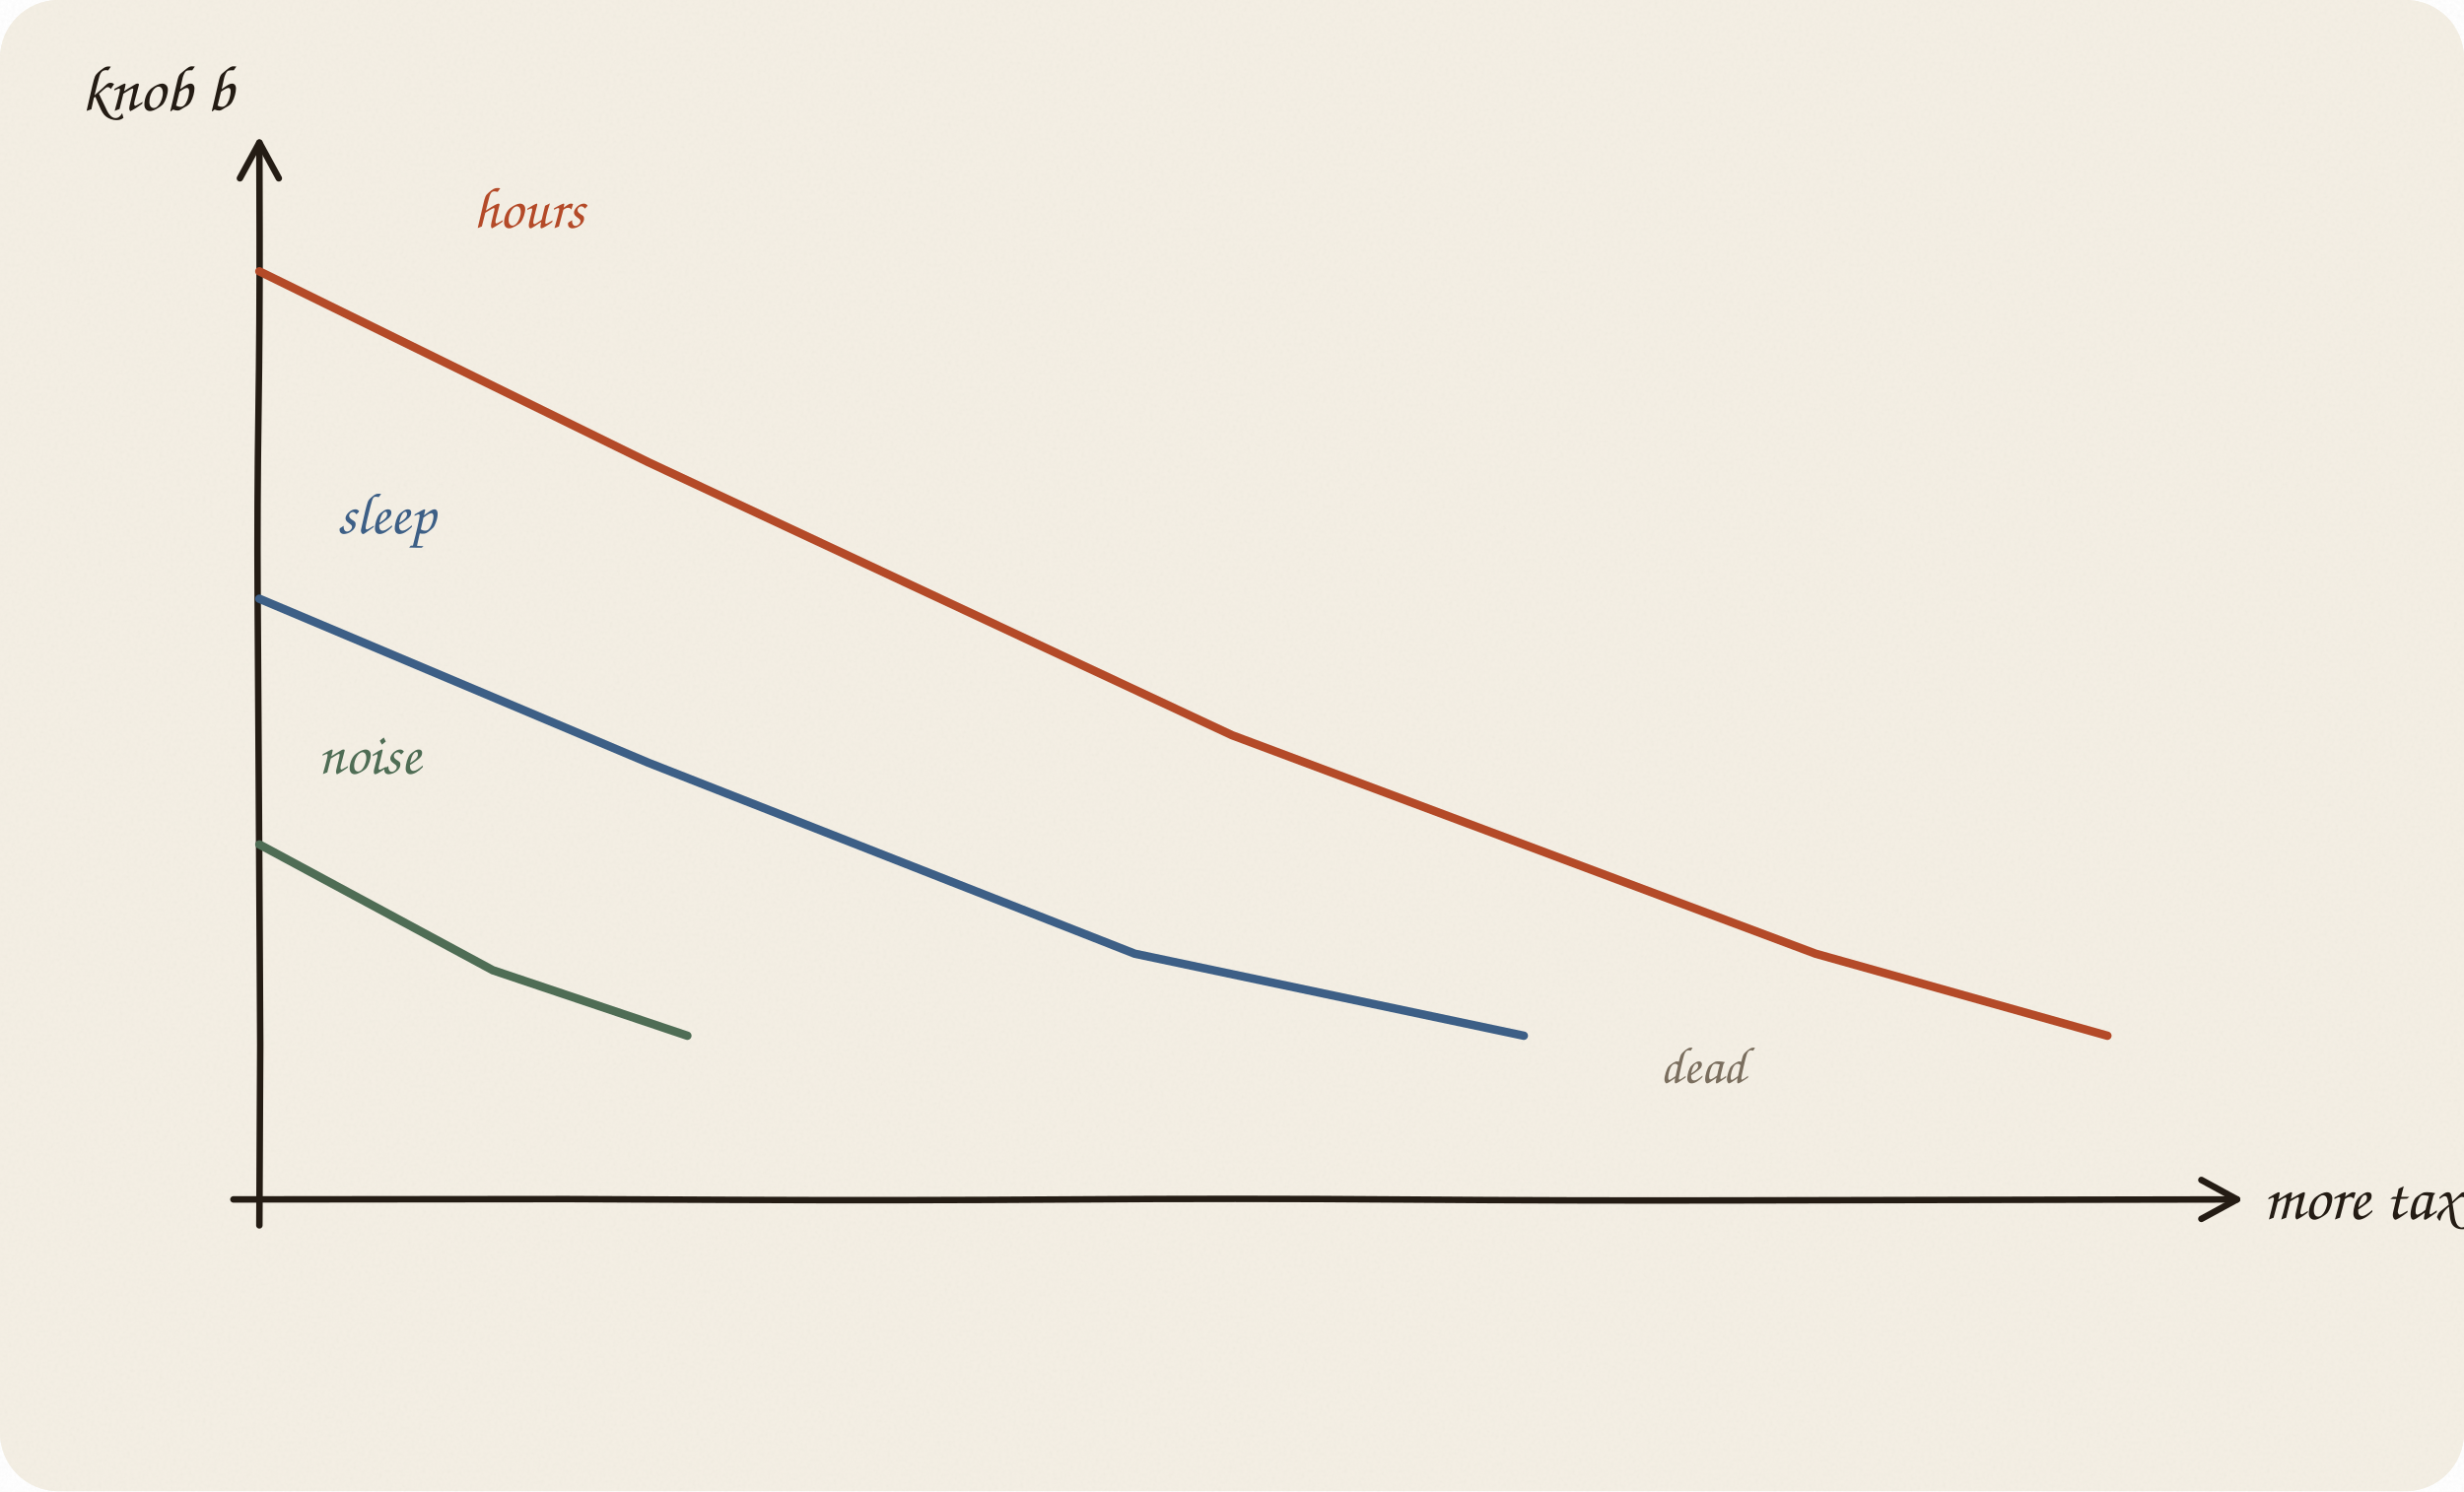
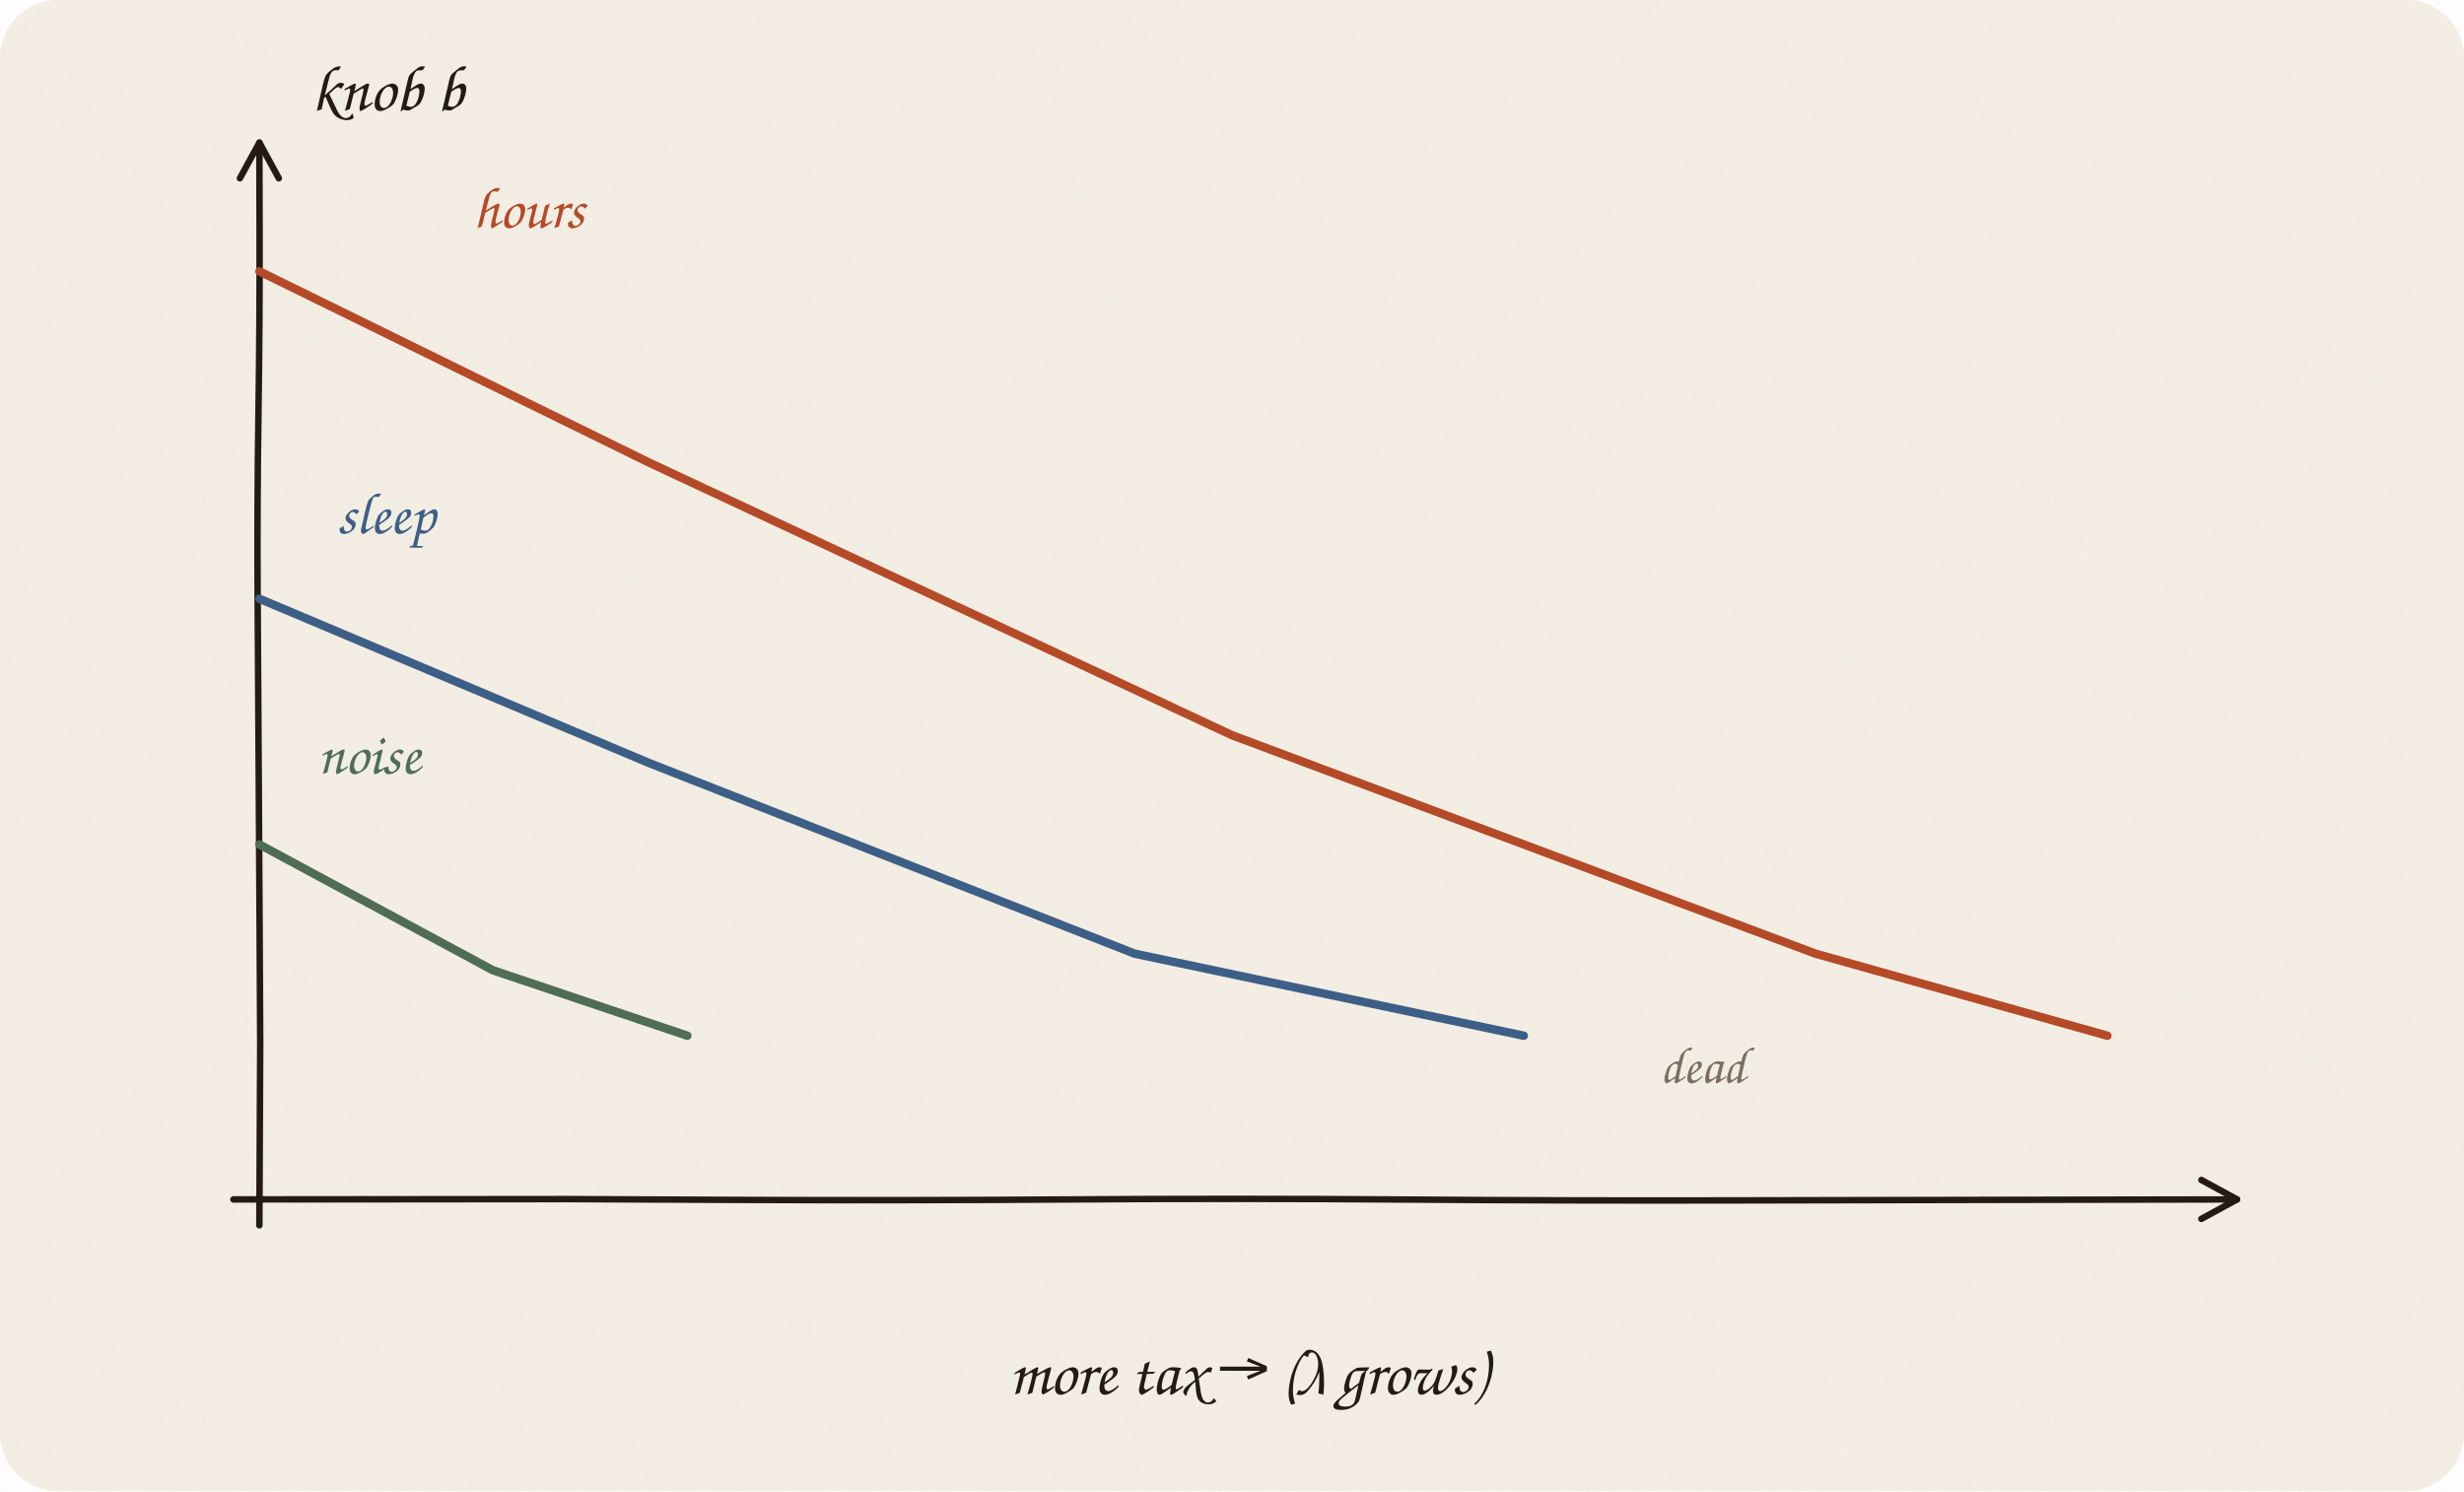
<svg xmlns="http://www.w3.org/2000/svg" viewBox="0 0 760 460" width="760" height="460" role="img" aria-label="lasso path: knobs die as tax grows">
  <defs>
    <filter id="grain" x="0" y="0" width="100%" height="100%">
      <feTurbulence type="fractalNoise" baseFrequency="0.9" numOctaves="2" stitchTiles="stitch" result="n" />
      <feColorMatrix type="saturate" values="0" />
      <feComponentTransfer>
        <feFuncA type="linear" slope="0.07" />
      </feComponentTransfer>
      <feBlend in="SourceGraphic" mode="multiply" />
    </filter>
  </defs>
  <rect width="760" height="460" rx="18" ry="18" fill="#f4efe4" />
  <rect width="760" height="460" rx="18" ry="18" fill="#f4efe4" filter="url(#grain)" opacity="0.9" />
  <path d="M 80.00,378.00 L 80.26,322.33 Q 80.26,322.33 80.12,294.50 Q 79.98,266.67 79.80,238.83 Q 79.62,211.00 79.46,183.17 Q 79.31,155.33 79.72,127.50 Q 80.13,99.67 80.07,71.83 L 80.00,44.00" fill="none" stroke="#241c14" stroke-width="2.0" stroke-linecap="round" stroke-linejoin="round" opacity="1" />
  <path d="M 72.00,370.00 L 175.00,369.90 Q 175.00,369.90 226.50,370.14 Q 278.00,370.37 329.50,370.01 Q 381.00,369.64 432.50,370.03 Q 484.00,370.42 535.50,370.30 Q 587.00,370.18 638.50,370.09 L 690.00,370.00" fill="none" stroke="#241c14" stroke-width="2.0" stroke-linecap="round" stroke-linejoin="round" opacity="1" />
  <path d="M 679.0,364.0 L 690.0,370.0 L 679.0,376.0" fill="none" stroke="#241c14" stroke-width="2.0" stroke-linecap="round" stroke-linejoin="round" opacity="1" />
  <path d="M 74.0,55.0 L 80.0,44.0 L 86.0,55.0" fill="none" stroke="#241c14" stroke-width="2.0" stroke-linecap="round" stroke-linejoin="round" opacity="1" />
-   <text x="698.0" y="376.0" font-family="Bradley Hand, Apple Chancery, Segoe Script, Comic Sans MS, cursive" font-size="20" fill="#241c14" text-anchor="start" font-style="normal" font-weight="normal">more tax  →   (λ grows)</text>
-   <text x="72.0" y="34.0" font-family="Bradley Hand, Apple Chancery, Segoe Script, Comic Sans MS, cursive" font-size="20" fill="#241c14" text-anchor="end" font-style="normal" font-weight="normal">knob b</text>
+   <text x="385.0" y="430.0" font-family="Bradley Hand, Apple Chancery, Segoe Script, Comic Sans MS, cursive" font-size="20" fill="#241c14" text-anchor="middle" font-style="normal" font-weight="normal">more tax  →   (λ grows)</text>
+   <text x="96.0" y="34.0" font-family="Bradley Hand, Apple Chancery, Segoe Script, Comic Sans MS, cursive" font-size="20" fill="#241c14" text-anchor="start" font-style="normal" font-weight="normal">knob b</text>
  <path d="M 80.0,83.7 L 200.0,142.6 L 380.0,226.8 L 560.0,294.2 L 650.0,319.5" fill="none" stroke="#b44a28" stroke-width="2.6" stroke-linecap="round" stroke-linejoin="round" opacity="1" />
  <text x="146.0" y="70.2" font-family="Bradley Hand, Apple Chancery, Segoe Script, Comic Sans MS, cursive" font-size="18" fill="#b44a28" text-anchor="start" font-style="normal" font-weight="normal">hours</text>
  <path d="M 80.0,184.7 L 200.0,235.3 L 350.0,294.2 L 470.0,319.5" fill="none" stroke="#3d5f86" stroke-width="2.6" stroke-linecap="round" stroke-linejoin="round" opacity="1" />
  <text x="104.0" y="164.5" font-family="Bradley Hand, Apple Chancery, Segoe Script, Comic Sans MS, cursive" font-size="18" fill="#3d5f86" text-anchor="start" font-style="normal" font-weight="normal">sleep</text>
  <path d="M 80.0,260.5 L 152.0,299.3 L 212.0,319.5" fill="none" stroke="#4f6d55" stroke-width="2.6" stroke-linecap="round" stroke-linejoin="round" opacity="1" />
  <text x="98.0" y="238.6" font-family="Bradley Hand, Apple Chancery, Segoe Script, Comic Sans MS, cursive" font-size="18" fill="#4f6d55" text-anchor="start" font-style="normal" font-weight="normal">noise</text>
  <text x="512.0" y="334.0" font-family="Bradley Hand, Apple Chancery, Segoe Script, Comic Sans MS, cursive" font-size="16" fill="#7a6e5e" text-anchor="start" font-style="normal" font-weight="normal">dead</text>
</svg>
